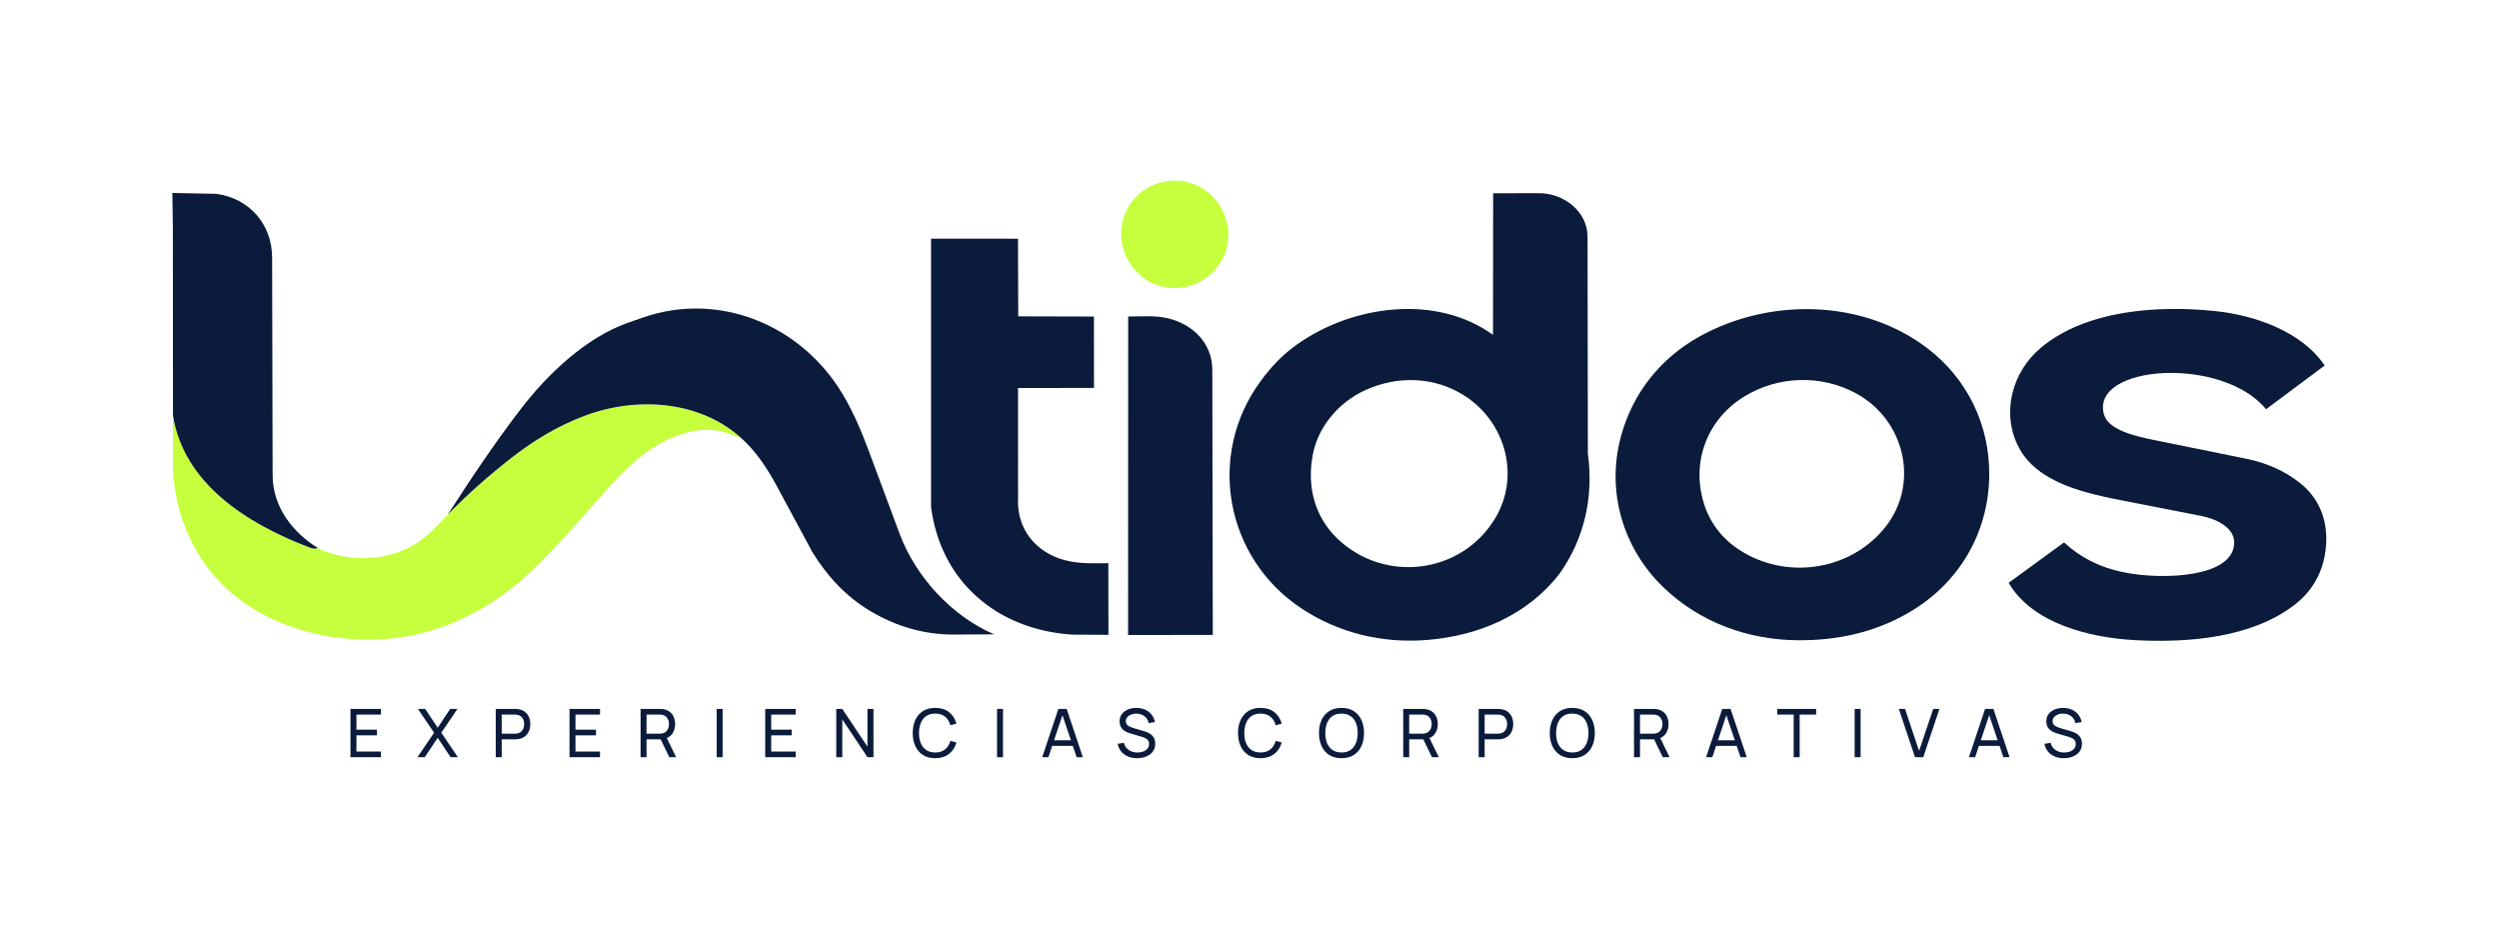
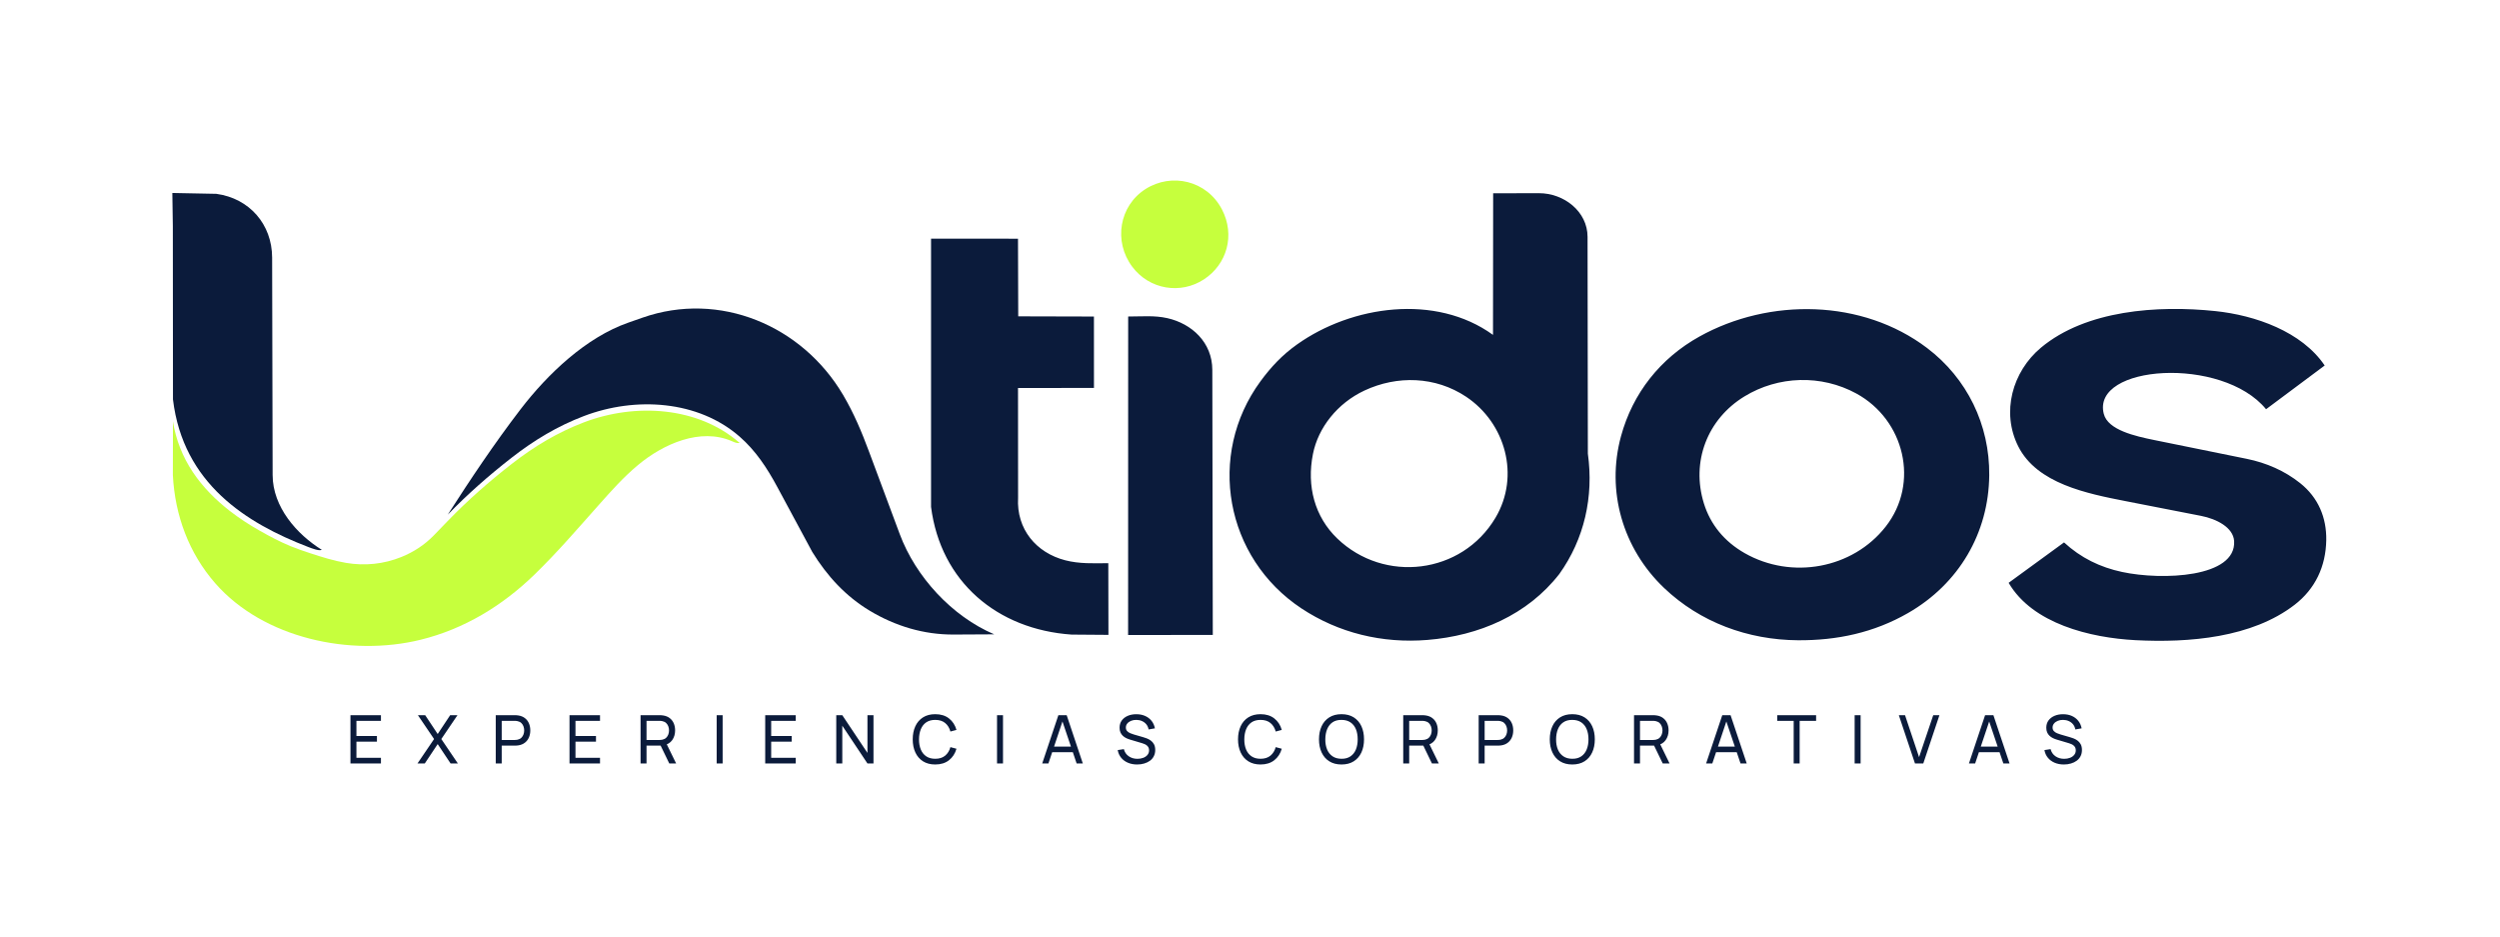
- <svg xmlns="http://www.w3.org/2000/svg" viewBox="-80 -80 1160 431.8" width="1160" height="431.8">
+ <svg xmlns="http://www.w3.org/2000/svg" viewBox="-80 -80 1160 434.72" width="1160" height="434.72">
  <g id="Logotipo">
-     <path id="gesto-acento" fill="#C6FF3D" fill-rule="nonzero" d="M263.35 122.62C262.02 122.86 260.9 122.28 259.58 121.71C245.18 115.55 228.15 122.83 216.1 132.89C209.31 138.57 203.67 144.92 197.77 151.56C187.94 162.6 178.78 173.31 168.11 183.66C153.25 198.1 135.55 208.91 115.25 213.91C82.66 221.93 42.29 213.25 19.96 187.76C7.67 173.74 1.19 156.21 0.24 137.51L0.29 112.66C5.22 144.25 34.37 162.8 63.15 173.83C64.9 174.49 66.15 174.87 67.49 174.25C69.01 175.2 69.81 175.47 71.78 176.14C89.28 182.13 108.5 178.82 121.42 165.44L127.84 158.8C137.03 149.29 146.92 140.61 157.64 132.26C167.96 124.23 178.77 117.73 190.99 113.07C215.02 103.9 244.1 105.76 263.35 122.62" />
-     <path id="gesto-asta" fill="#0B1B3B" fill-rule="nonzero" d="M67.49 174.25C66.16 174.87 64.9 174.49 63.15 173.83C34.37 162.8 5.22 144.25 0.29 112.66L0.24 24.92L0 9.54L20.41 9.94C35.82 12.03 46.28 24.14 46.32 39.53L46.55 140.42C46.58 155.34 55.94 167.06 67.49 174.25" />
+     <path id="gesto-acento" fill="#C6FF3D" fill-rule="nonzero" d="M263.35 125.54C262.02 125.78 260.9 125.21 259.58 124.64C245.18 118.47 228.15 125.76 216.1 135.82C209.31 141.49 203.67 147.85 197.77 154.49C187.94 165.53 178.78 176.23 168.11 186.59C153.25 201.02 135.55 211.84 115.25 216.84C82.66 224.85 42.29 216.18 19.96 190.69C7.67 176.67 1.19 159.14 0.24 140.43L0.29 115.58C1.6 123.98 4.79 131.99 9.51 139.06C14.17 146.05 20.18 152.05 26.81 157.18C31.13 160.52 35.72 163.51 40.48 166.2C45.1 168.83 49.89 171.36 54.8 173.39C57.86 174.65 60.99 175.71 64.13 176.74C69.55 178.51 75.01 180.22 80.64 181.18C89.36 182.65 98.13 181.76 106.35 178.43C112.04 176.13 117.16 172.77 121.42 168.37L127.84 161.73C137.03 152.22 146.92 143.53 157.64 135.18C167.96 127.15 178.77 120.66 190.99 115.99C215.02 106.83 244.1 108.69 263.35 125.54" />
+     <path id="gesto-asta" fill="#0B1B3B" fill-rule="nonzero" d="M69.37 175.12C68.03 175.73 64.9 174.49 63.15 173.83C34.37 162.8 4.99 144.4 0.29 105.34L0.23 24.91L0 9.54L20.41 9.94C35.82 12.03 46.29 24.14 46.32 39.53L46.55 140.42C46.59 155.34 57.82 167.93 69.37 175.12" />
    <path id="gesto-onda" fill="#0B1B3B" fill-rule="nonzero" d="M263.35 122.62C244.1 105.76 215.02 103.9 190.99 113.07C178.77 117.73 167.96 124.23 157.64 132.26C146.92 140.61 137.03 149.29 127.84 158.8C138.49 142.21 149.4 125.88 161.56 110.01C174.23 93.48 192.04 76.57 211.62 69.72L218.26 67.39C253.97 54.9 292.29 70.93 311.37 103.28C316.36 111.75 319.95 120.3 323.44 129.69L337.66 167.85C345.03 187.62 361.81 205.92 381.5 214.33L362.65 214.43C348.81 214.5 335.59 210.5 323.73 203.38C312.52 196.65 303.88 187.22 297.05 176.11L280.86 146.05C276.04 137.09 270.78 129.12 263.35 122.62" />
    <path id="letras" fill="#0B1B3B" fill-rule="nonzero" d="M392.58 150.98C391.76 165.52 400.99 176.5 414.5 179.98C420.99 181.65 427.49 181.39 434.46 181.31L434.52 214.58L417.41 214.45C382.86 212.06 356.64 189.92 352.18 155.2L352.18 30.73L392.54 30.76L392.65 66.78L427.79 66.87L427.8 100L392.55 100.04ZM392.58 150.98M482.74 91.62L482.96 214.62L443.65 214.63L443.68 66.86C450.07 66.87 455.84 66.26 461.89 67.63C473.23 70.2 482.72 78.89 482.74 91.62M614.18 160.24C625.72 140.78 618.76 116.23 600.56 104.09C586.34 94.6 568.57 94.09 553.36 101.21C540.75 107.12 531.87 118.47 529.45 130.66C526.47 145.59 530.27 159.8 540.75 169.87C562.49 190.77 598.56 186.56 614.18 160.24M643.82 186.33C628.98 205.36 606.53 214.98 582.59 216.93C561.62 218.64 541.33 213.69 524.14 202.32C488.69 178.86 479.98 131.13 505.14 96.86C509.95 90.32 515.12 84.77 522.02 79.86C547.45 61.74 586.43 56.14 613.03 75.39L613.1 9.68L634.31 9.64C646.06 9.61 656.91 18.22 656.92 29.89L657.06 130.48C659.85 150.51 655.42 170.08 643.82 186.33M729.86 176.66C751.58 189.05 779.95 183.94 795.3 164.36C811.18 144.12 804.02 114.79 781.7 102.6C765.41 93.71 745.45 94.33 729.73 103.95C712.47 114.5 704.93 134.26 710.92 153.58C713.95 163.34 720.35 171.23 729.86 176.66M805.72 204.43C789.86 213.56 772.72 217.2 754.6 217.08C731.37 216.92 709.19 208.77 692.43 192.8C673.29 174.57 665.49 147.88 672.45 122.39C677.9 102.41 690.69 86.27 708.83 76.17C741.3 58.1 784.47 58.72 814.49 81.45C833.13 95.57 843.61 117.11 843.38 140.53C843.11 167.38 829.24 190.91 805.72 204.43M985.12 200.63C965.33 215.89 936.18 218.34 911.26 217.04C890.28 215.95 863.46 209.41 852.38 190.43L878.1 171.68C885.91 178.88 894.88 183.23 905.07 185.4C923.74 189.39 958.05 187.99 957.05 171.08C956.67 164.71 948.88 160.77 941.67 159.36L906.86 152.56C888.69 149.01 865.56 144.41 856.84 127.11C848.88 111.31 854.06 92.45 867.41 81.3C888.3 63.88 921.52 61.55 948.27 64.34C966.88 66.28 988.44 73.85 999.09 89.59L971.88 109.88C951.51 85.06 890.64 89.24 896.56 112.08C898.5 119.57 911.18 122.39 920.06 124.2L962.89 132.9C972.08 134.77 980.53 138.46 987.72 144.19C996.09 150.86 1000 160.15 999.82 170.64C999.61 182.79 994.75 193.21 985.12 200.63" />
    <path id="punto-i" fill="#C6FF3D" fill-rule="nonzero" d="M487.2 17.15C493.45 29.14 489.52 42.64 478.86 49.62C468.05 56.71 453.56 54.39 445.6 43.8C436.74 32.01 439.56 15.5 451.69 7.75C463.83 0 480.21 3.76 487.2 17.15" />
  </g>
  <g id="Descriptor">
-     <path id="descriptor" fill="#0B1B3B" fill-rule="nonzero" d="M96.83 271.33L82.68 271.33L82.68 248.93L96.83 248.93L96.83 251.56L85.45 251.56L85.45 258.57L94.97 258.57L94.97 261.2L85.45 261.2L85.45 268.7L96.83 268.7L96.83 271.33ZM117.18 271.33L113.79 271.33L121.49 259.99L113.99 248.93L117.37 248.93L123.17 257.66L128.96 248.93L132.35 248.93L124.85 259.99L132.54 271.33L129.16 271.33L123.17 262.34L117.18 271.33ZM152.89 271.33L150.12 271.33L150.12 248.93L158.97 248.93Q159.3 248.93 159.75 248.95Q160.2 248.98 160.62 249.05L160.62 249.05Q162.44 249.33 163.67 250.3Q164.91 251.26 165.53 252.73Q166.16 254.2 166.16 255.99L166.16 255.99Q166.16 257.77 165.53 259.24Q164.9 260.71 163.66 261.68Q162.42 262.65 160.62 262.93L160.62 262.93Q160.2 262.99 159.75 263.02Q159.3 263.05 158.97 263.05L158.97 263.05L152.89 263.05L152.89 271.33ZM152.89 251.56L152.89 260.43L158.88 260.43Q159.17 260.43 159.55 260.39Q159.93 260.36 160.28 260.29L160.28 260.29Q161.35 260.04 162.03 259.38Q162.7 258.71 163.01 257.82Q163.32 256.93 163.32 255.99L163.32 255.99Q163.32 255.06 163.01 254.16Q162.7 253.27 162.03 252.6Q161.35 251.93 160.28 251.7L160.28 251.7Q159.93 251.61 159.55 251.58Q159.17 251.56 158.88 251.56L158.88 251.56L152.89 251.56ZM198.52 271.33L184.36 271.33L184.36 248.93L198.52 248.93L198.52 251.56L187.13 251.56L187.13 258.57L196.65 258.57L196.65 261.2L187.13 261.2L187.13 268.7L198.52 268.7L198.52 271.33ZM220.11 271.33L217.34 271.33L217.34 248.93L226.19 248.93Q226.52 248.93 226.97 248.95Q227.42 248.98 227.84 249.05L227.84 249.05Q229.66 249.33 230.9 250.3Q232.13 251.26 232.76 252.73Q233.38 254.2 233.38 255.99L233.38 255.99Q233.38 258.59 232.03 260.5Q230.67 262.4 228.06 262.88L228.06 262.88L227 263.05L220.11 263.05L220.11 271.33ZM233.85 271.33L230.67 271.33L226.25 262.21L228.99 261.37L233.85 271.33ZM220.11 251.56L220.11 260.43L226.1 260.43Q226.39 260.43 226.78 260.39Q227.16 260.36 227.5 260.29L227.5 260.29Q228.57 260.04 229.25 259.38Q229.93 258.71 230.24 257.82Q230.55 256.93 230.55 255.99L230.55 255.99Q230.55 255.06 230.24 254.16Q229.93 253.27 229.25 252.6Q228.57 251.93 227.5 251.7L227.5 251.7Q227.16 251.61 226.78 251.58Q226.39 251.56 226.1 251.56L226.1 251.56L220.11 251.56ZM255.44 271.33L252.67 271.33L252.67 248.93L255.44 248.93L255.44 271.33ZM289.36 271.33L275.2 271.33L275.2 248.93L289.36 248.93L289.36 251.56L277.97 251.56L277.97 258.57L287.49 258.57L287.49 261.2L277.97 261.2L277.97 268.7L289.36 268.7L289.36 271.33ZM310.98 271.33L308.18 271.33L308.18 248.93L310.98 248.93L322.66 266.43L322.66 248.93L325.46 248.93L325.46 271.33L322.66 271.33L310.98 253.81L310.98 271.33ZM354.12 271.8L354.12 271.8Q350.78 271.8 348.44 270.32Q346.11 268.84 344.89 266.21Q343.67 263.58 343.67 260.13L343.67 260.13Q343.67 256.68 344.89 254.05Q346.11 251.42 348.44 249.94Q350.78 248.46 354.12 248.46L354.12 248.46Q358.01 248.46 360.52 250.44Q363.03 252.41 363.98 255.76L363.98 255.76L361.17 256.51Q360.48 254 358.72 252.55Q356.97 251.11 354.12 251.11L354.12 251.11Q351.62 251.11 349.95 252.24Q348.29 253.38 347.45 255.41Q346.61 257.44 346.59 260.13L346.59 260.13Q346.58 262.81 347.42 264.84Q348.26 266.87 349.94 268.01Q351.62 269.15 354.12 269.15L354.12 269.15Q356.97 269.15 358.72 267.7Q360.48 266.24 361.17 263.75L361.17 263.75L363.98 264.5Q363.03 267.83 360.52 269.81Q358.01 271.8 354.12 271.8ZM385.58 271.33L382.81 271.33L382.81 248.93L385.58 248.93L385.58 271.33ZM406.66 271.33L403.78 271.33L411.28 248.93L415.14 248.93L422.63 271.33L419.76 271.33L412.74 250.55L413.61 250.55L406.66 271.33ZM419.02 266.09L407.39 266.09L407.39 263.49L419.02 263.49L419.02 266.09ZM447.85 271.8L447.85 271.8Q445.47 271.8 443.57 270.99Q441.66 270.18 440.43 268.68Q439.19 267.18 438.82 265.12L438.82 265.12L441.68 264.67Q442.22 266.79 443.94 267.98Q445.66 269.17 447.99 269.17L447.99 269.17Q449.5 269.17 450.72 268.69Q451.94 268.22 452.66 267.33Q453.38 266.45 453.38 265.23L453.38 265.23Q453.38 264.49 453.12 263.95Q452.86 263.41 452.42 263.03Q451.98 262.65 451.42 262.39Q450.86 262.12 450.25 261.95L450.25 261.95L444.54 260.25Q443.61 259.97 442.74 259.55Q441.86 259.12 441.18 258.47Q440.5 257.83 440.09 256.92Q439.69 256.01 439.69 254.76L439.69 254.76Q439.69 252.77 440.72 251.36Q441.76 249.96 443.53 249.21Q445.3 248.46 447.53 248.48L447.53 248.48Q449.78 248.49 451.56 249.28Q453.34 250.07 454.52 251.53Q455.69 252.99 456.1 255.03L456.1 255.03L453.16 255.54Q452.92 254.17 452.12 253.18Q451.32 252.2 450.12 251.66Q448.93 251.12 447.5 251.11L447.5 251.11Q446.13 251.09 445.02 251.54Q443.92 251.99 443.26 252.8Q442.61 253.6 442.61 254.64L442.61 254.64Q442.61 255.67 443.2 256.3Q443.79 256.93 444.66 257.29Q445.52 257.66 446.34 257.89L446.34 257.89L450.61 259.12Q451.34 259.32 452.29 259.68Q453.25 260.04 454.15 260.68Q455.06 261.33 455.65 262.39Q456.24 263.46 456.24 265.08L456.24 265.08Q456.24 266.69 455.59 267.95Q454.95 269.21 453.8 270.06Q452.64 270.91 451.12 271.35Q449.6 271.8 447.85 271.8ZM505.12 271.8L505.12 271.8Q501.78 271.8 499.44 270.32Q497.11 268.84 495.89 266.21Q494.67 263.58 494.67 260.13L494.67 260.13Q494.67 256.68 495.89 254.05Q497.11 251.42 499.44 249.94Q501.78 248.46 505.12 248.46L505.12 248.46Q509.01 248.46 511.52 250.44Q514.03 252.41 514.98 255.76L514.98 255.76L512.17 256.51Q511.48 254 509.72 252.55Q507.97 251.11 505.12 251.11L505.12 251.11Q502.62 251.11 500.95 252.24Q499.29 253.38 498.45 255.41Q497.61 257.44 497.59 260.13L497.59 260.13Q497.58 262.81 498.42 264.84Q499.26 266.87 500.94 268.01Q502.62 269.15 505.12 269.15L505.12 269.15Q507.97 269.15 509.72 267.7Q511.48 266.24 512.17 263.75L512.17 263.75L514.98 264.5Q514.03 267.83 511.52 269.81Q509.01 271.8 505.12 271.8ZM542.71 271.8L542.71 271.8Q539.36 271.8 537.03 270.32Q534.69 268.84 533.47 266.21Q532.25 263.58 532.25 260.13L532.25 260.13Q532.25 256.68 533.47 254.05Q534.69 251.42 537.03 249.94Q539.36 248.46 542.71 248.46L542.71 248.46Q546.07 248.46 548.4 249.94Q550.73 251.42 551.95 254.05Q553.16 256.68 553.16 260.13L553.16 260.13Q553.16 263.58 551.95 266.21Q550.73 268.84 548.4 270.32Q546.07 271.8 542.71 271.8ZM542.71 269.15L542.71 269.15Q545.21 269.17 546.88 268.02Q548.55 266.88 549.39 264.84Q550.22 262.81 550.22 260.13L550.22 260.13Q550.22 257.44 549.39 255.42Q548.55 253.39 546.88 252.26Q545.21 251.12 542.71 251.11L542.71 251.11Q540.2 251.09 538.54 252.23Q536.89 253.36 536.05 255.4Q535.21 257.44 535.19 260.13L535.19 260.13Q535.18 262.81 536.02 264.83Q536.86 266.85 538.53 267.99Q540.2 269.14 542.71 269.15ZM574.13 271.33L571.36 271.33L571.36 248.93L580.21 248.93Q580.54 248.93 580.99 248.95Q581.44 248.98 581.86 249.05L581.86 249.05Q583.68 249.33 584.92 250.3Q586.16 251.26 586.78 252.73Q587.4 254.2 587.4 255.99L587.4 255.99Q587.4 258.59 586.05 260.5Q584.69 262.4 582.08 262.88L582.08 262.88L581.02 263.05L574.13 263.05L574.13 271.33ZM587.87 271.33L584.69 271.33L580.28 262.21L583.01 261.37L587.87 271.33ZM574.13 251.56L574.13 260.43L580.12 260.43Q580.42 260.43 580.8 260.39Q581.18 260.36 581.52 260.29L581.52 260.29Q582.59 260.04 583.27 259.38Q583.95 258.71 584.26 257.82Q584.57 256.93 584.57 255.99L584.57 255.99Q584.57 255.06 584.26 254.16Q583.95 253.27 583.27 252.6Q582.59 251.93 581.52 251.7L581.52 251.7Q581.18 251.61 580.8 251.58Q580.42 251.56 580.12 251.56L580.12 251.56L574.13 251.56ZM609.15 271.33L606.38 271.33L606.38 248.93L615.23 248.93Q615.56 248.93 616.01 248.95Q616.46 248.98 616.88 249.05L616.88 249.05Q618.7 249.33 619.94 250.3Q621.18 251.26 621.8 252.73Q622.42 254.2 622.42 255.99L622.42 255.99Q622.42 257.77 621.79 259.24Q621.16 260.71 619.92 261.68Q618.69 262.65 616.88 262.93L616.88 262.93Q616.46 262.99 616.01 263.02Q615.56 263.05 615.23 263.05L615.23 263.05L609.15 263.05L609.15 271.33ZM609.15 251.56L609.15 260.43L615.14 260.43Q615.44 260.43 615.82 260.39Q616.2 260.36 616.54 260.29L616.54 260.29Q617.61 260.04 618.29 259.38Q618.97 258.71 619.28 257.82Q619.59 256.93 619.59 255.99L619.59 255.99Q619.59 255.06 619.28 254.16Q618.97 253.27 618.29 252.6Q617.61 251.93 616.54 251.7L616.54 251.7Q616.2 251.61 615.82 251.58Q615.44 251.56 615.14 251.56L615.14 251.56L609.15 251.56ZM649.83 271.8L649.83 271.8Q646.49 271.8 644.15 270.32Q641.82 268.84 640.6 266.21Q639.38 263.58 639.38 260.13L639.38 260.13Q639.38 256.68 640.6 254.05Q641.82 251.42 644.15 249.94Q646.49 248.46 649.83 248.46L649.83 248.46Q653.19 248.46 655.53 249.94Q657.86 251.42 659.07 254.05Q660.29 256.68 660.29 260.13L660.29 260.13Q660.29 263.58 659.07 266.21Q657.86 268.84 655.53 270.32Q653.19 271.8 649.83 271.8ZM649.83 269.15L649.83 269.15Q652.34 269.17 654.01 268.02Q655.68 266.88 656.51 264.84Q657.35 262.81 657.35 260.13L657.35 260.13Q657.35 257.44 656.51 255.42Q655.68 253.39 654.01 252.26Q652.34 251.12 649.83 251.11L649.83 251.11Q647.33 251.09 645.67 252.23Q644.01 253.36 643.17 255.4Q642.33 257.44 642.32 260.13L642.32 260.13Q642.3 262.81 643.14 264.83Q643.98 266.85 645.66 267.99Q647.33 269.14 649.83 269.15ZM681.26 271.33L678.49 271.33L678.49 248.93L687.34 248.93Q687.67 248.93 688.12 248.95Q688.57 248.98 688.99 249.05L688.99 249.05Q690.81 249.33 692.05 250.3Q693.28 251.26 693.9 252.73Q694.53 254.2 694.53 255.99L694.53 255.99Q694.53 258.59 693.17 260.5Q691.82 262.4 689.21 262.88L689.21 262.88L688.15 263.05L681.26 263.05L681.26 271.33ZM694.99 271.33L691.82 271.33L687.4 262.21L690.14 261.37L694.99 271.33ZM681.26 251.56L681.26 260.43L687.25 260.43Q687.54 260.43 687.92 260.39Q688.3 260.36 688.65 260.29L688.65 260.29Q689.72 260.04 690.4 259.38Q691.07 258.71 691.38 257.82Q691.7 256.93 691.7 255.99L691.7 255.99Q691.7 255.06 691.38 254.16Q691.07 253.27 690.4 252.6Q689.72 251.93 688.65 251.7L688.65 251.7Q688.3 251.61 687.92 251.58Q687.54 251.56 687.25 251.56L687.25 251.56L681.26 251.56ZM714.83 271.33L711.95 271.33L719.45 248.93L723.31 248.93L730.81 271.33L727.93 271.33L720.91 250.55L721.78 250.55L714.83 271.33ZM727.2 266.09L715.56 266.09L715.56 263.49L727.2 263.49L727.2 266.09ZM755.37 271.33L752.6 271.33L752.6 251.56L744.97 251.56L744.97 248.93L763.01 248.93L763.01 251.56L755.37 251.56L755.37 271.33ZM783.67 271.33L780.9 271.33L780.9 248.93L783.67 248.93L783.67 271.33ZM812.76 271.33L808.91 271.33L801.41 248.93L804.29 248.93L810.8 268.39L817.38 248.93L820.26 248.93L812.76 271.33ZM836.83 271.33L833.95 271.33L841.45 248.93L845.31 248.93L852.81 271.33L849.93 271.33L842.91 250.55L843.79 250.55L836.83 271.33ZM849.2 266.09L837.56 266.09L837.56 263.49L849.2 263.49L849.2 266.09ZM878.03 271.8L878.03 271.8Q875.65 271.8 873.74 270.99Q871.84 270.18 870.6 268.68Q869.36 267.18 868.99 265.12L868.99 265.12L871.85 264.67Q872.4 266.79 874.11 267.98Q875.83 269.17 878.17 269.17L878.17 269.17Q879.68 269.17 880.9 268.69Q882.12 268.22 882.83 267.33Q883.55 266.45 883.55 265.23L883.55 265.23Q883.55 264.49 883.29 263.95Q883.04 263.41 882.59 263.03Q882.15 262.65 881.59 262.39Q881.03 262.12 880.42 261.95L880.42 261.95L874.71 260.25Q873.78 259.97 872.91 259.55Q872.04 259.12 871.35 258.47Q870.67 257.83 870.26 256.92Q869.86 256.01 869.86 254.76L869.86 254.76Q869.86 252.77 870.89 251.36Q871.93 249.96 873.7 249.21Q875.48 248.46 877.7 248.48L877.7 248.48Q879.96 248.49 881.74 249.28Q883.52 250.07 884.69 251.53Q885.87 252.99 886.27 255.03L886.27 255.03L883.33 255.54Q883.1 254.17 882.3 253.18Q881.5 252.2 880.3 251.66Q879.1 251.12 877.67 251.11L877.67 251.11Q876.3 251.09 875.2 251.54Q874.09 251.99 873.44 252.8Q872.78 253.6 872.78 254.64L872.78 254.64Q872.78 255.67 873.38 256.3Q873.97 256.93 874.83 257.29Q875.69 257.66 876.52 257.89L876.52 257.89L880.78 259.12Q881.51 259.32 882.47 259.68Q883.42 260.04 884.33 260.68Q885.23 261.33 885.82 262.39Q886.41 263.46 886.41 265.08L886.41 265.08Q886.41 266.69 885.77 267.95Q885.12 269.21 883.97 270.06Q882.82 270.91 881.29 271.35Q879.77 271.8 878.03 271.8Z" />
+     <path id="descriptor" fill="#0B1B3B" fill-rule="nonzero" d="M96.83 274.25L82.68 274.25L82.68 251.85L96.83 251.85L96.83 254.48L85.45 254.48L85.45 261.49L94.97 261.49L94.97 264.12L85.45 264.12L85.45 271.62L96.83 271.62L96.83 274.25ZM117.18 274.25L113.79 274.25L121.49 262.91L113.99 251.85L117.37 251.85L123.17 260.58L128.96 251.85L132.35 251.85L124.85 262.91L132.54 274.25L129.16 274.25L123.17 265.26L117.18 274.25ZM152.89 274.25L150.12 274.25L150.12 251.85L158.97 251.85Q159.3 251.85 159.75 251.87Q160.2 251.9 160.62 251.97L160.62 251.97Q162.44 252.25 163.67 253.22Q164.91 254.18 165.53 255.65Q166.16 257.12 166.16 258.91L166.16 258.91Q166.16 260.69 165.53 262.16Q164.9 263.63 163.66 264.6Q162.42 265.57 160.62 265.85L160.62 265.85Q160.2 265.91 159.75 265.94Q159.3 265.97 158.97 265.97L158.97 265.97L152.89 265.97L152.89 274.25ZM152.89 254.48L152.89 263.35L158.88 263.35Q159.17 263.35 159.55 263.31Q159.93 263.28 160.28 263.21L160.28 263.21Q161.35 262.96 162.03 262.3Q162.7 261.63 163.01 260.74Q163.32 259.85 163.32 258.91L163.32 258.91Q163.32 257.98 163.01 257.08Q162.7 256.19 162.03 255.52Q161.35 254.85 160.28 254.62L160.28 254.62Q159.93 254.53 159.55 254.5Q159.17 254.48 158.88 254.48L158.88 254.48L152.89 254.48ZM198.52 274.25L184.36 274.25L184.36 251.85L198.52 251.85L198.52 254.48L187.13 254.48L187.13 261.49L196.65 261.49L196.65 264.12L187.13 264.12L187.13 271.62L198.52 271.62L198.52 274.25ZM220.11 274.25L217.34 274.25L217.34 251.85L226.19 251.85Q226.52 251.85 226.97 251.87Q227.42 251.9 227.84 251.97L227.84 251.97Q229.66 252.25 230.9 253.22Q232.13 254.18 232.76 255.65Q233.38 257.12 233.38 258.91L233.38 258.91Q233.38 261.51 232.03 263.42Q230.67 265.32 228.06 265.8L228.06 265.8L227 265.97L220.11 265.97L220.11 274.25ZM233.85 274.25L230.67 274.25L226.25 265.13L228.99 264.29L233.85 274.25ZM220.11 254.48L220.11 263.35L226.1 263.35Q226.39 263.35 226.78 263.31Q227.16 263.28 227.5 263.21L227.5 263.21Q228.57 262.96 229.25 262.3Q229.93 261.63 230.24 260.74Q230.55 259.85 230.55 258.91L230.55 258.91Q230.55 257.98 230.24 257.08Q229.93 256.19 229.25 255.52Q228.57 254.85 227.5 254.62L227.5 254.62Q227.16 254.53 226.78 254.5Q226.39 254.48 226.1 254.48L226.1 254.48L220.11 254.48ZM255.44 274.25L252.67 274.25L252.67 251.85L255.44 251.85L255.44 274.25ZM289.36 274.25L275.2 274.25L275.2 251.85L289.36 251.85L289.36 254.48L277.97 254.48L277.97 261.49L287.49 261.49L287.49 264.12L277.97 264.12L277.97 271.62L289.36 271.62L289.36 274.25ZM310.98 274.25L308.18 274.25L308.18 251.85L310.98 251.85L322.66 269.35L322.66 251.85L325.46 251.85L325.46 274.25L322.66 274.25L310.98 256.73L310.98 274.25ZM354.12 274.72L354.12 274.72Q350.78 274.72 348.44 273.24Q346.11 271.76 344.89 269.13Q343.67 266.5 343.67 263.05L343.67 263.05Q343.67 259.6 344.89 256.97Q346.11 254.34 348.44 252.86Q350.78 251.38 354.12 251.38L354.12 251.38Q358.01 251.38 360.52 253.36Q363.03 255.33 363.98 258.68L363.98 258.68L361.17 259.43Q360.48 256.92 358.72 255.47Q356.97 254.03 354.12 254.03L354.12 254.03Q351.62 254.03 349.95 255.16Q348.29 256.3 347.45 258.33Q346.61 260.36 346.59 263.05L346.59 263.05Q346.58 265.73 347.42 267.76Q348.26 269.79 349.94 270.93Q351.62 272.07 354.12 272.07L354.12 272.07Q356.97 272.07 358.72 270.62Q360.48 269.16 361.17 266.67L361.17 266.67L363.98 267.42Q363.03 270.75 360.52 272.73Q358.01 274.72 354.12 274.72ZM385.58 274.25L382.81 274.25L382.81 251.85L385.58 251.85L385.58 274.25ZM406.66 274.25L403.78 274.25L411.28 251.85L415.14 251.85L422.63 274.25L419.76 274.25L412.74 253.47L413.61 253.47L406.66 274.25ZM419.02 269.01L407.39 269.01L407.39 266.41L419.02 266.41L419.02 269.01ZM447.85 274.72L447.85 274.72Q445.47 274.72 443.57 273.91Q441.66 273.1 440.43 271.6Q439.19 270.1 438.82 268.04L438.82 268.04L441.68 267.59Q442.22 269.71 443.94 270.9Q445.66 272.09 447.99 272.09L447.99 272.09Q449.5 272.09 450.72 271.61Q451.94 271.14 452.66 270.25Q453.38 269.37 453.38 268.15L453.38 268.15Q453.38 267.41 453.12 266.87Q452.86 266.33 452.42 265.95Q451.98 265.57 451.42 265.31Q450.86 265.04 450.25 264.87L450.25 264.87L444.54 263.17Q443.61 262.89 442.74 262.47Q441.86 262.04 441.18 261.39Q440.5 260.75 440.09 259.84Q439.69 258.93 439.69 257.68L439.69 257.68Q439.69 255.69 440.72 254.28Q441.76 252.88 443.53 252.13Q445.3 251.38 447.53 251.4L447.53 251.4Q449.78 251.41 451.56 252.2Q453.34 252.99 454.52 254.45Q455.69 255.91 456.1 257.95L456.1 257.95L453.16 258.46Q452.92 257.09 452.12 256.1Q451.32 255.12 450.12 254.58Q448.93 254.04 447.5 254.03L447.5 254.03Q446.13 254.01 445.02 254.46Q443.92 254.91 443.26 255.72Q442.61 256.52 442.61 257.56L442.61 257.56Q442.61 258.59 443.2 259.22Q443.79 259.85 444.66 260.21Q445.52 260.58 446.34 260.81L446.34 260.81L450.61 262.04Q451.34 262.24 452.29 262.6Q453.25 262.96 454.15 263.6Q455.06 264.25 455.65 265.31Q456.24 266.38 456.24 268L456.24 268Q456.24 269.61 455.59 270.87Q454.95 272.13 453.8 272.98Q452.64 273.83 451.12 274.27Q449.6 274.72 447.85 274.72ZM505.12 274.72L505.12 274.72Q501.78 274.72 499.44 273.24Q497.11 271.76 495.89 269.13Q494.67 266.5 494.67 263.05L494.67 263.05Q494.67 259.6 495.89 256.97Q497.11 254.34 499.44 252.86Q501.78 251.38 505.12 251.38L505.12 251.38Q509.01 251.38 511.52 253.36Q514.03 255.33 514.98 258.68L514.98 258.68L512.17 259.43Q511.48 256.92 509.72 255.47Q507.97 254.03 505.12 254.03L505.12 254.03Q502.62 254.03 500.95 255.16Q499.29 256.3 498.45 258.33Q497.61 260.36 497.59 263.05L497.59 263.05Q497.58 265.73 498.42 267.76Q499.26 269.79 500.94 270.93Q502.62 272.07 505.12 272.07L505.12 272.07Q507.97 272.07 509.72 270.62Q511.48 269.16 512.17 266.67L512.17 266.67L514.98 267.42Q514.03 270.75 511.52 272.73Q509.01 274.72 505.12 274.72ZM542.71 274.72L542.71 274.72Q539.36 274.72 537.03 273.24Q534.69 271.76 533.47 269.13Q532.25 266.5 532.25 263.05L532.25 263.05Q532.25 259.6 533.47 256.97Q534.69 254.34 537.03 252.86Q539.36 251.38 542.71 251.38L542.71 251.38Q546.07 251.38 548.4 252.86Q550.73 254.34 551.95 256.97Q553.16 259.6 553.16 263.05L553.16 263.05Q553.16 266.5 551.95 269.13Q550.73 271.76 548.4 273.24Q546.07 274.72 542.71 274.72ZM542.71 272.07L542.71 272.07Q545.21 272.09 546.88 270.94Q548.55 269.8 549.39 267.76Q550.22 265.73 550.22 263.05L550.22 263.05Q550.22 260.36 549.39 258.34Q548.55 256.31 546.88 255.18Q545.21 254.04 542.71 254.03L542.71 254.03Q540.2 254.01 538.54 255.15Q536.89 256.28 536.05 258.32Q535.21 260.36 535.19 263.05L535.19 263.05Q535.18 265.73 536.02 267.75Q536.86 269.77 538.53 270.91Q540.2 272.06 542.71 272.07ZM574.13 274.25L571.36 274.25L571.36 251.85L580.21 251.85Q580.54 251.85 580.99 251.87Q581.44 251.9 581.86 251.97L581.86 251.97Q583.68 252.25 584.92 253.22Q586.16 254.18 586.78 255.65Q587.4 257.12 587.4 258.91L587.4 258.91Q587.4 261.51 586.05 263.42Q584.69 265.32 582.08 265.8L582.08 265.8L581.02 265.97L574.13 265.97L574.13 274.25ZM587.87 274.25L584.69 274.25L580.28 265.13L583.01 264.29L587.87 274.25ZM574.13 254.48L574.13 263.35L580.12 263.35Q580.42 263.35 580.8 263.31Q581.18 263.28 581.52 263.21L581.52 263.21Q582.59 262.96 583.27 262.3Q583.95 261.63 584.26 260.74Q584.57 259.85 584.57 258.91L584.57 258.91Q584.57 257.98 584.26 257.08Q583.95 256.19 583.27 255.52Q582.59 254.85 581.52 254.62L581.52 254.62Q581.18 254.53 580.8 254.5Q580.42 254.48 580.12 254.48L580.12 254.48L574.13 254.48ZM609.15 274.25L606.38 274.25L606.38 251.85L615.23 251.85Q615.56 251.85 616.01 251.87Q616.46 251.9 616.88 251.97L616.88 251.97Q618.7 252.25 619.94 253.22Q621.18 254.18 621.8 255.65Q622.42 257.12 622.42 258.91L622.42 258.91Q622.42 260.69 621.79 262.16Q621.16 263.63 619.92 264.6Q618.69 265.57 616.88 265.85L616.88 265.85Q616.46 265.91 616.01 265.94Q615.56 265.97 615.23 265.97L615.23 265.97L609.15 265.97L609.15 274.25ZM609.15 254.48L609.15 263.35L615.14 263.35Q615.44 263.35 615.82 263.31Q616.2 263.28 616.54 263.21L616.54 263.21Q617.61 262.96 618.29 262.3Q618.97 261.63 619.28 260.74Q619.59 259.85 619.59 258.91L619.59 258.91Q619.59 257.98 619.28 257.08Q618.97 256.19 618.29 255.52Q617.61 254.85 616.54 254.62L616.54 254.62Q616.2 254.53 615.82 254.5Q615.44 254.48 615.14 254.48L615.14 254.48L609.15 254.48ZM649.83 274.72L649.83 274.72Q646.49 274.72 644.15 273.24Q641.82 271.76 640.6 269.13Q639.38 266.5 639.38 263.05L639.38 263.05Q639.38 259.6 640.6 256.97Q641.82 254.34 644.15 252.86Q646.49 251.38 649.83 251.38L649.83 251.38Q653.19 251.38 655.53 252.86Q657.86 254.34 659.07 256.97Q660.29 259.6 660.29 263.05L660.29 263.05Q660.29 266.5 659.07 269.13Q657.86 271.76 655.53 273.24Q653.19 274.72 649.83 274.72ZM649.83 272.07L649.83 272.07Q652.34 272.09 654.01 270.94Q655.68 269.8 656.51 267.76Q657.35 265.73 657.35 263.05L657.35 263.05Q657.35 260.36 656.51 258.34Q655.68 256.31 654.01 255.18Q652.34 254.04 649.83 254.03L649.83 254.03Q647.33 254.01 645.67 255.15Q644.01 256.28 643.17 258.32Q642.33 260.36 642.32 263.05L642.32 263.05Q642.3 265.73 643.14 267.75Q643.98 269.77 645.66 270.91Q647.33 272.06 649.83 272.07ZM681.26 274.25L678.49 274.25L678.49 251.85L687.34 251.85Q687.67 251.85 688.12 251.87Q688.57 251.9 688.99 251.97L688.99 251.97Q690.81 252.25 692.05 253.22Q693.28 254.18 693.9 255.65Q694.53 257.12 694.53 258.91L694.53 258.91Q694.53 261.51 693.17 263.42Q691.82 265.32 689.21 265.8L689.21 265.8L688.15 265.97L681.26 265.97L681.26 274.25ZM694.99 274.25L691.82 274.25L687.4 265.13L690.14 264.29L694.99 274.25ZM681.26 254.48L681.26 263.35L687.25 263.35Q687.54 263.35 687.92 263.31Q688.3 263.28 688.65 263.21L688.65 263.21Q689.72 262.96 690.4 262.3Q691.07 261.63 691.38 260.74Q691.7 259.85 691.7 258.91L691.7 258.91Q691.7 257.98 691.38 257.08Q691.07 256.19 690.4 255.52Q689.72 254.85 688.65 254.62L688.65 254.62Q688.3 254.53 687.92 254.5Q687.54 254.48 687.25 254.48L687.25 254.48L681.26 254.48ZM714.83 274.25L711.95 274.25L719.45 251.85L723.31 251.85L730.81 274.25L727.93 274.25L720.91 253.47L721.78 253.47L714.83 274.25ZM727.2 269.01L715.56 269.01L715.56 266.41L727.2 266.41L727.2 269.01ZM755.37 274.25L752.6 274.25L752.6 254.48L744.97 254.48L744.97 251.85L763.01 251.85L763.01 254.48L755.37 254.48L755.37 274.25ZM783.67 274.25L780.9 274.25L780.9 251.85L783.67 251.85L783.67 274.25ZM812.76 274.25L808.91 274.25L801.41 251.85L804.29 251.85L810.8 271.31L817.38 251.85L820.26 251.85L812.76 274.25ZM836.83 274.25L833.95 274.25L841.45 251.85L845.31 251.85L852.81 274.25L849.93 274.25L842.91 253.47L843.79 253.47L836.83 274.25ZM849.2 269.01L837.56 269.01L837.56 266.41L849.2 266.41L849.2 269.01ZM878.03 274.72L878.03 274.72Q875.65 274.72 873.74 273.91Q871.84 273.1 870.6 271.6Q869.36 270.1 868.99 268.04L868.99 268.04L871.85 267.59Q872.4 269.71 874.11 270.9Q875.83 272.09 878.17 272.09L878.17 272.09Q879.68 272.09 880.9 271.61Q882.12 271.14 882.83 270.25Q883.55 269.37 883.55 268.15L883.55 268.15Q883.55 267.41 883.29 266.87Q883.04 266.33 882.59 265.95Q882.15 265.57 881.59 265.31Q881.03 265.04 880.42 264.87L880.42 264.87L874.71 263.17Q873.78 262.89 872.91 262.47Q872.04 262.04 871.35 261.39Q870.67 260.75 870.26 259.84Q869.86 258.93 869.86 257.68L869.86 257.68Q869.86 255.69 870.89 254.28Q871.93 252.88 873.7 252.13Q875.48 251.38 877.7 251.4L877.7 251.4Q879.96 251.41 881.74 252.2Q883.52 252.99 884.69 254.45Q885.87 255.91 886.27 257.95L886.27 257.95L883.33 258.46Q883.1 257.09 882.3 256.1Q881.5 255.12 880.3 254.58Q879.1 254.04 877.67 254.03L877.67 254.03Q876.3 254.01 875.2 254.46Q874.09 254.91 873.44 255.72Q872.78 256.52 872.78 257.56L872.78 257.56Q872.78 258.59 873.38 259.22Q873.97 259.85 874.83 260.21Q875.69 260.58 876.52 260.81L876.52 260.81L880.78 262.04Q881.51 262.24 882.47 262.6Q883.42 262.96 884.33 263.6Q885.23 264.25 885.82 265.31Q886.41 266.38 886.41 268L886.41 268Q886.41 269.61 885.77 270.87Q885.12 272.13 883.97 272.98Q882.82 273.83 881.29 274.27Q879.77 274.72 878.03 274.72Z" />
  </g>
</svg>
